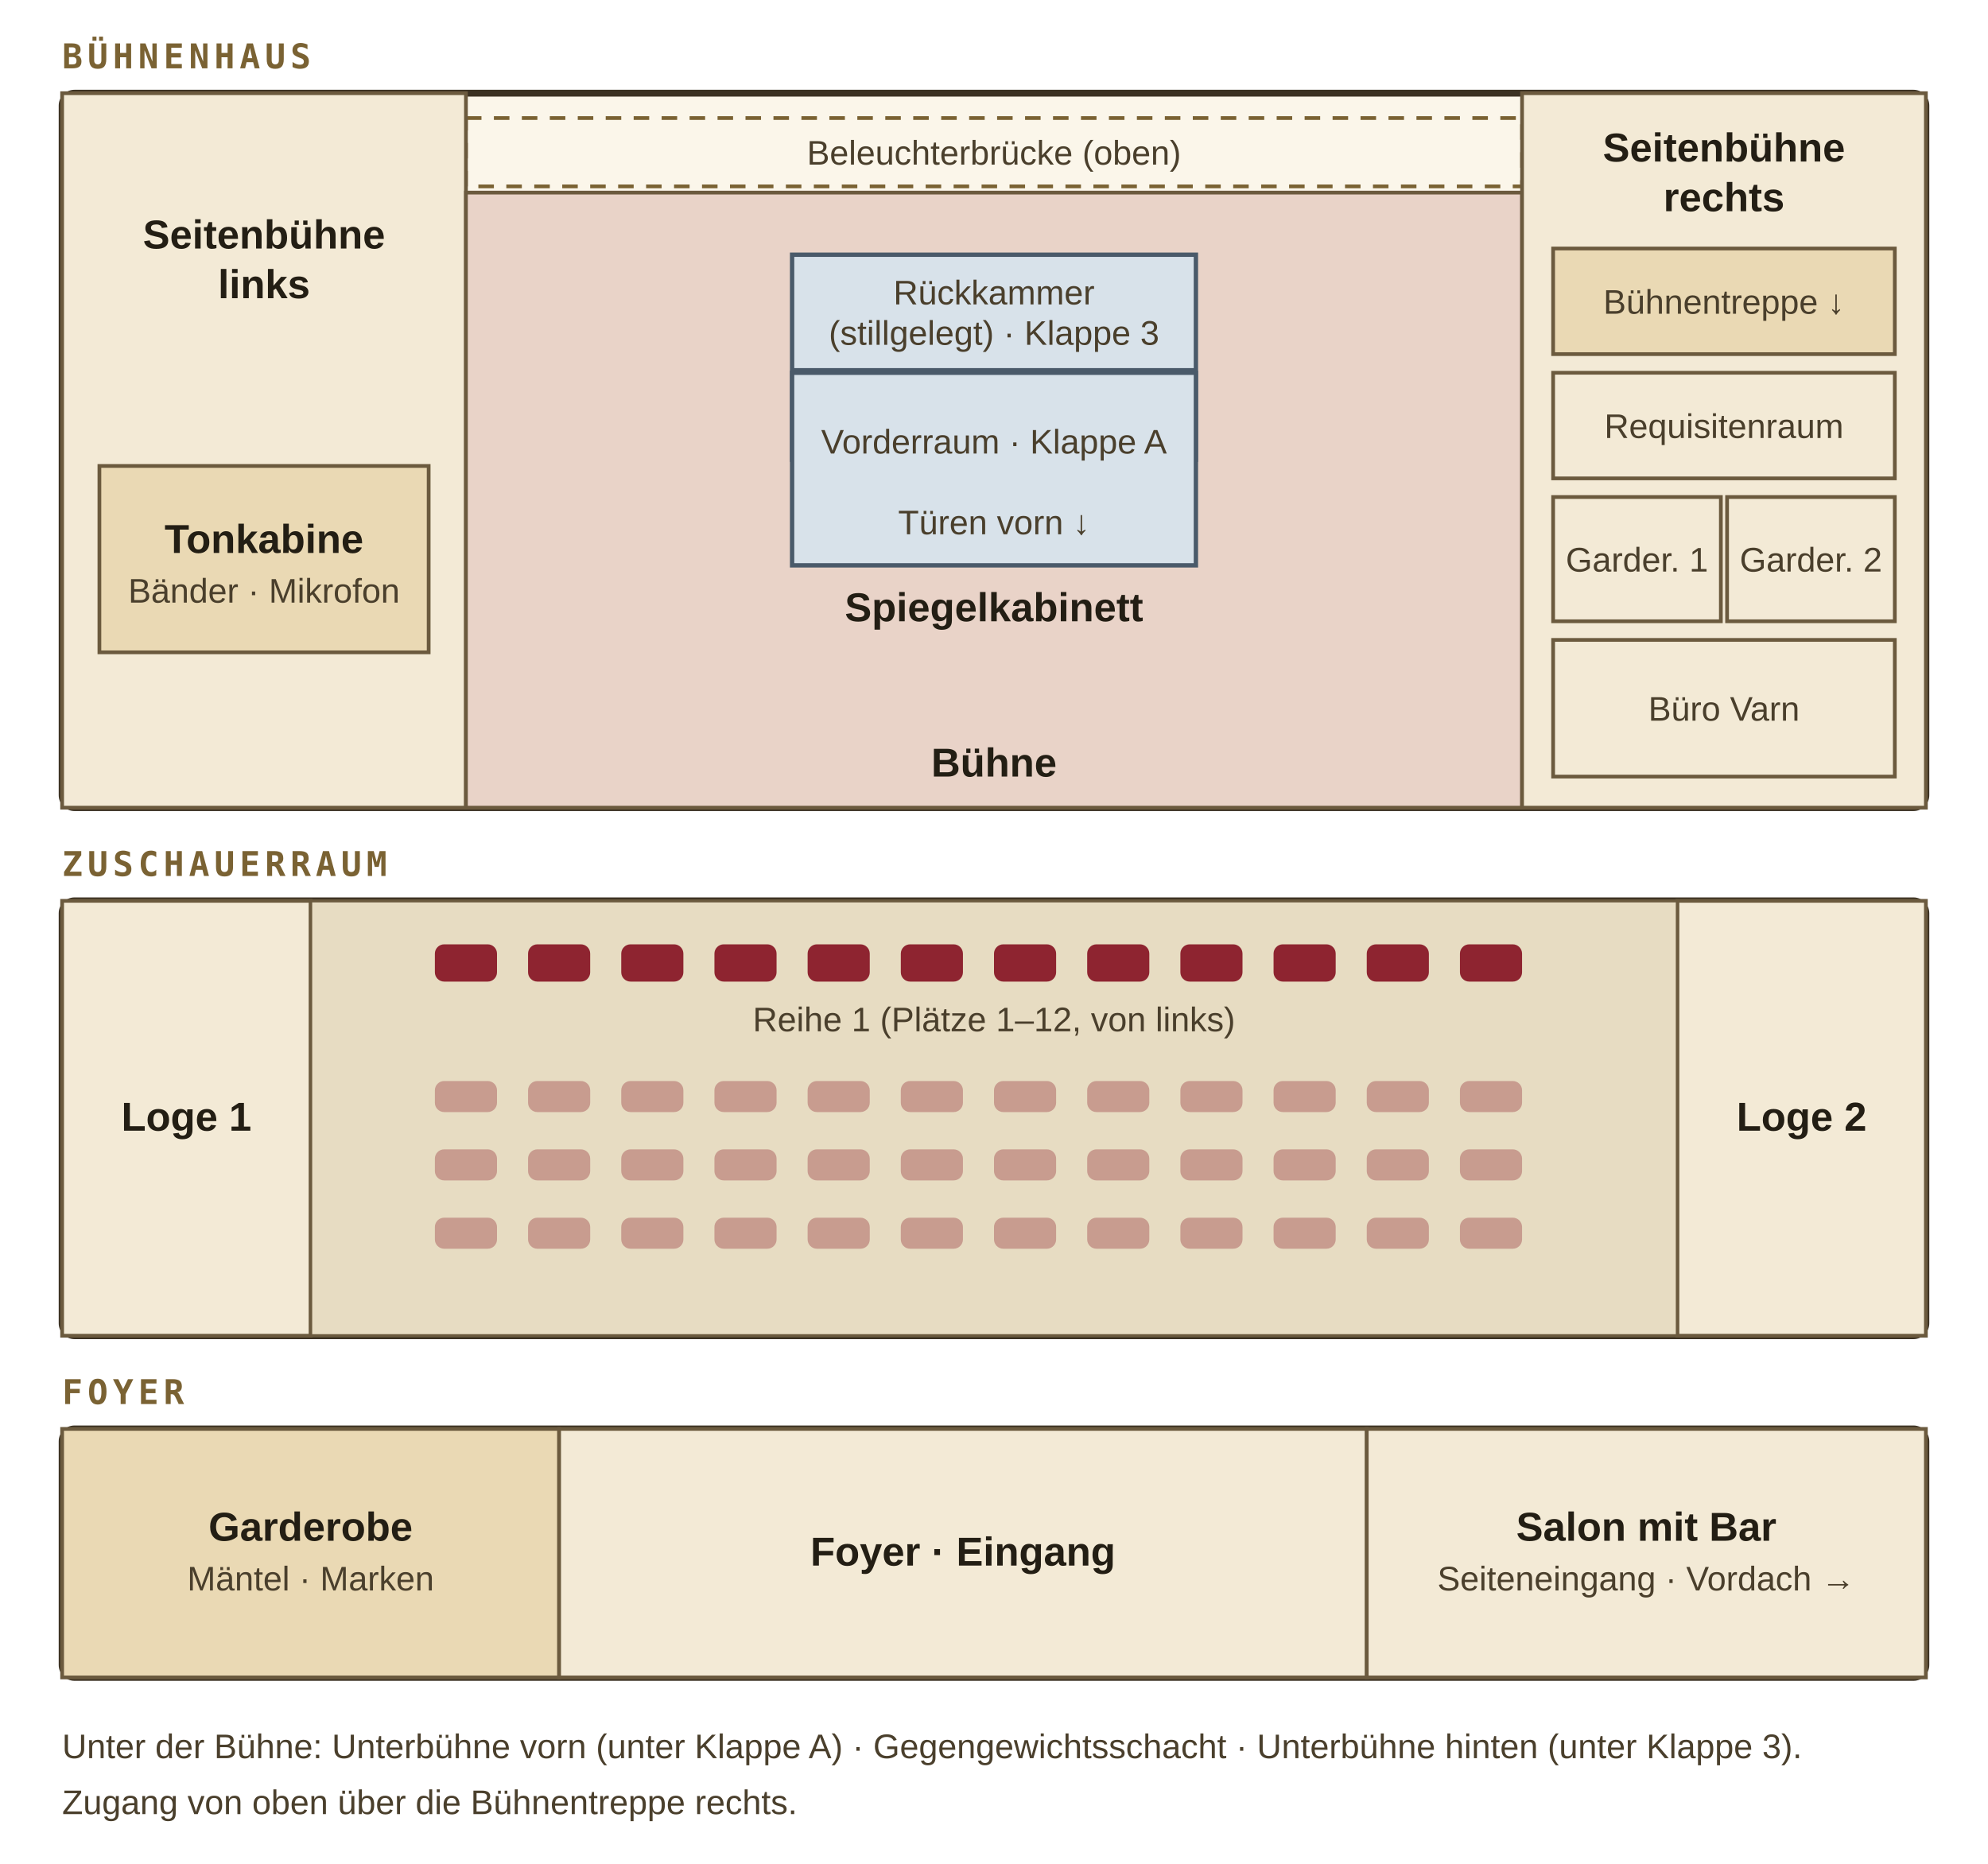
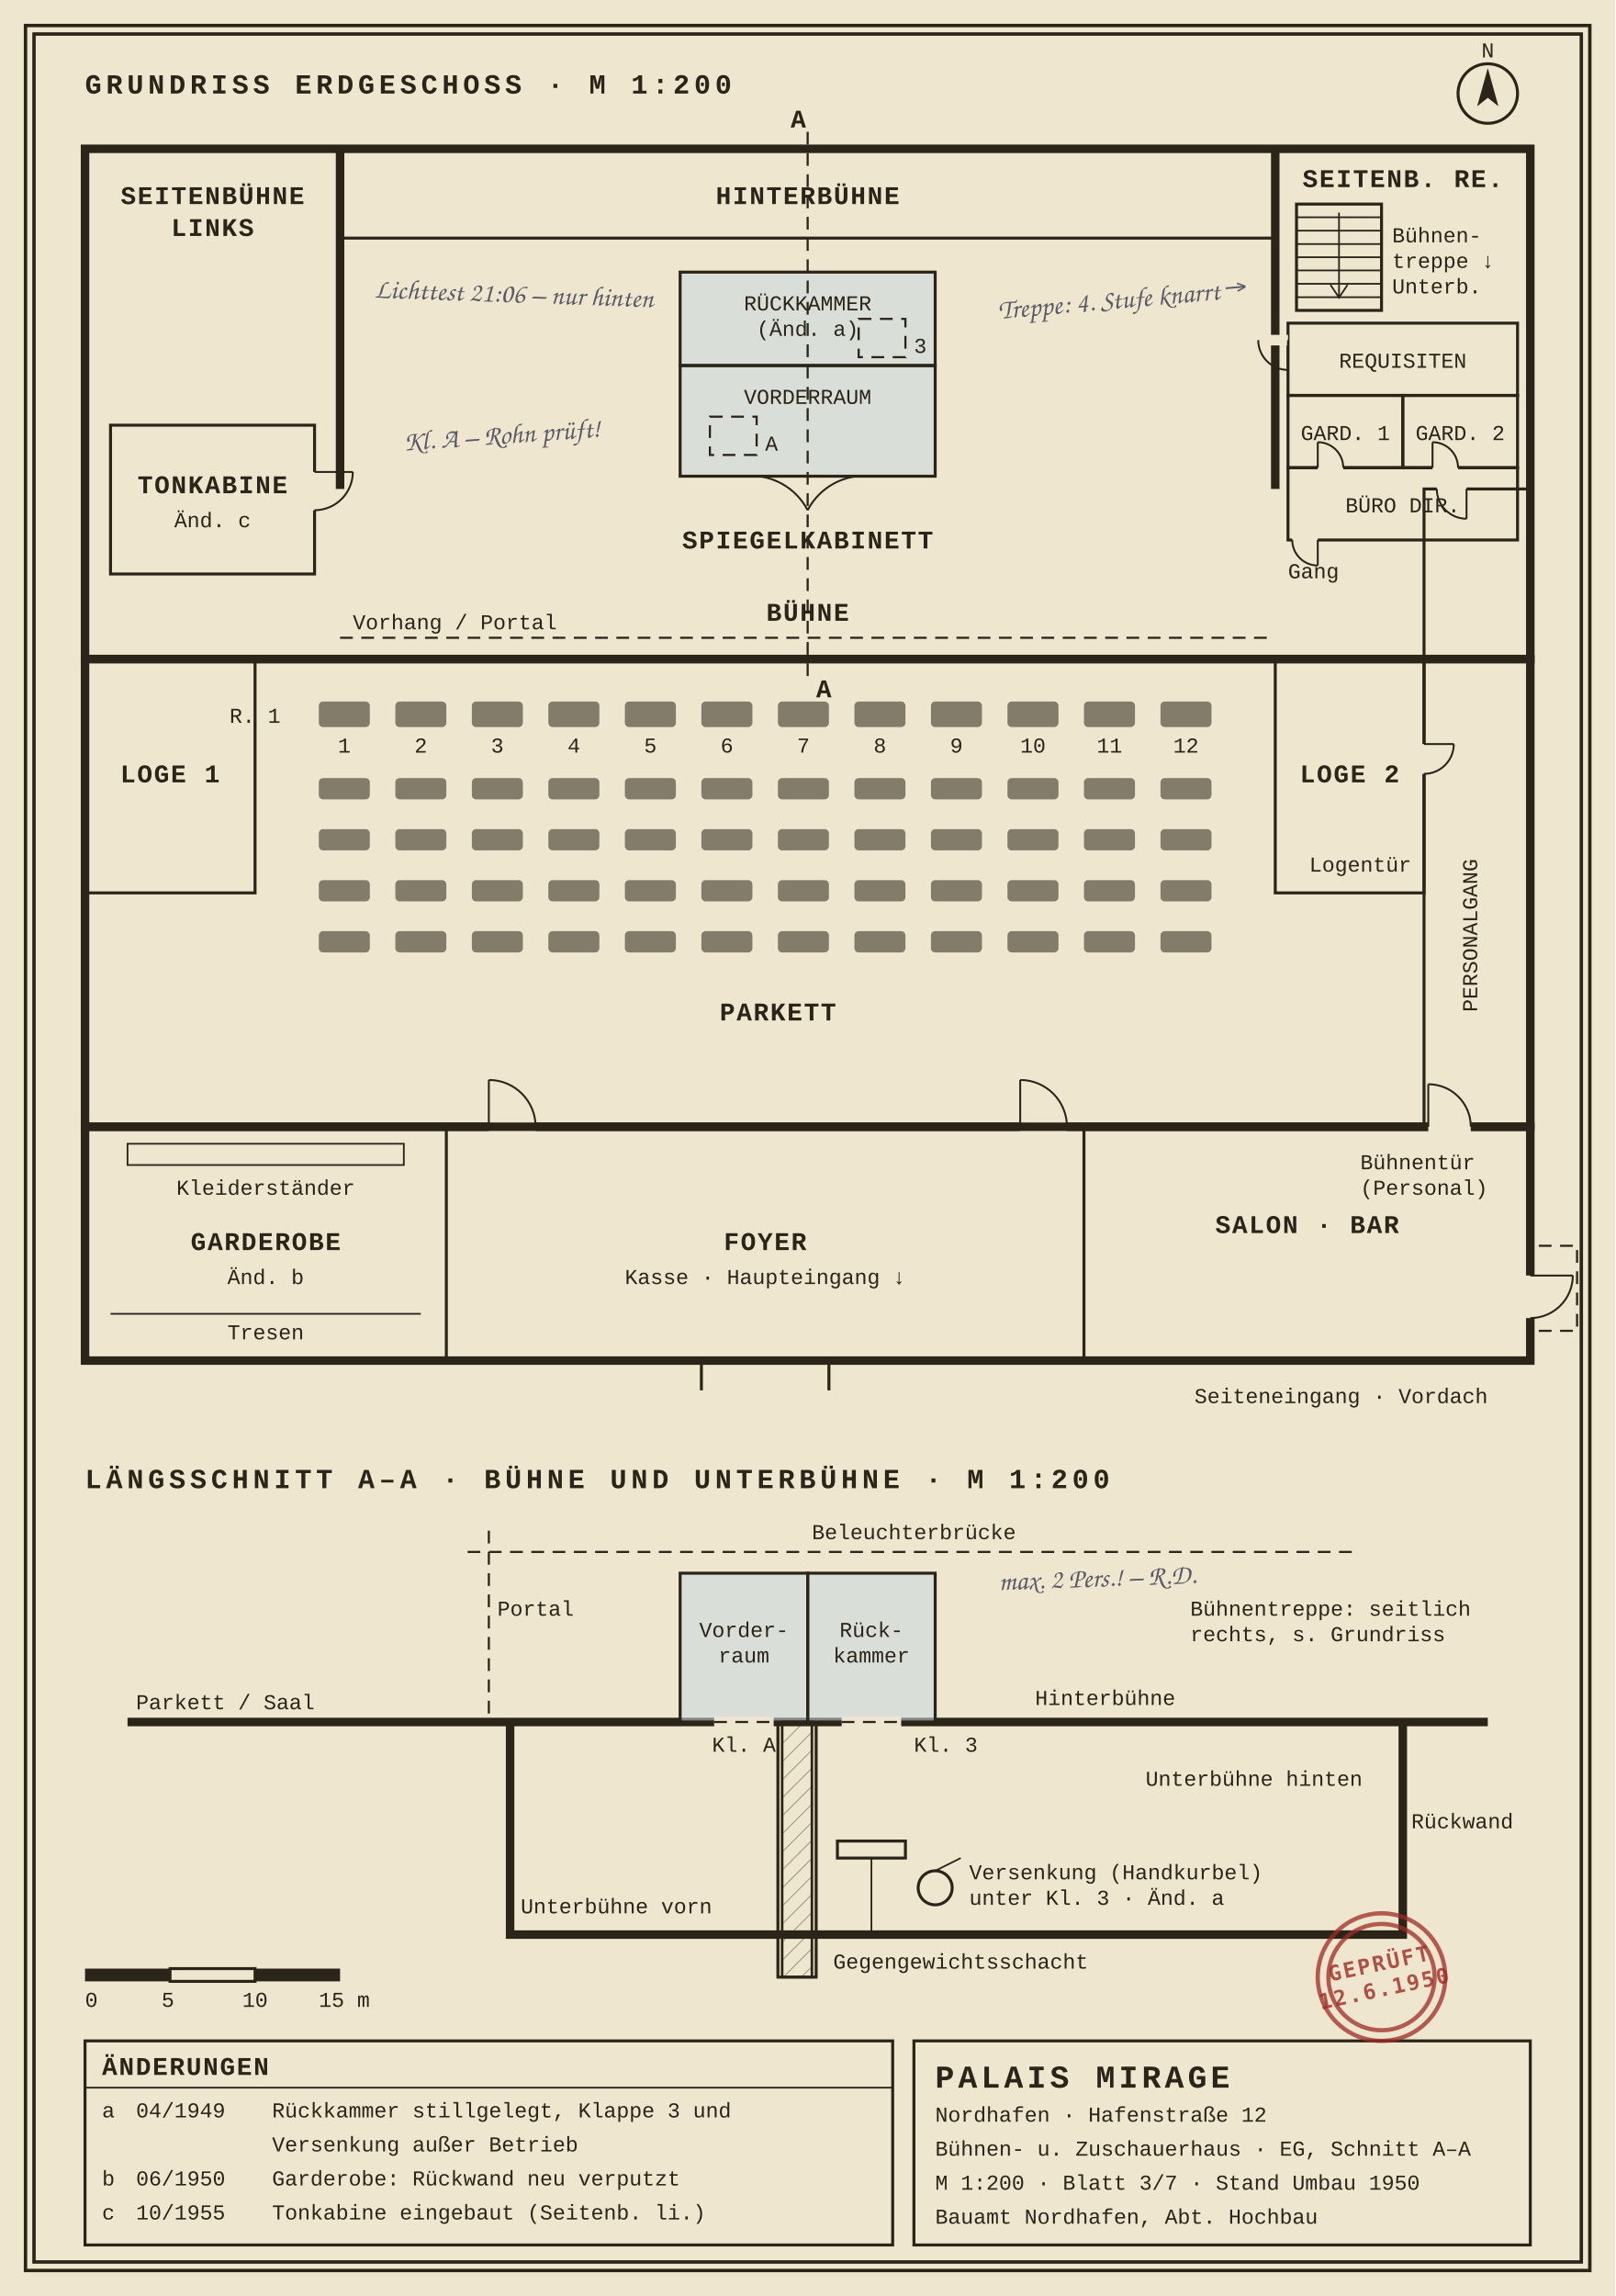
- <svg xmlns="http://www.w3.org/2000/svg" viewBox="0 0 640 600" class="plan-svg" role="img" aria-label="Plan des Palais Mirage: Bühne mit Spiegelkabinett, Seitenbühnen, Zuschauerraum, Foyer und Unterbühne">
+ <svg xmlns="http://www.w3.org/2000/svg" viewBox="0 0 760 1080" class="plan-svg" role="img" aria-label="Bauamtsplan des Palais Mirage, Stand 1950: Grundriss Erdgeschoss mit Bühnenhaus, Zuschauerraum und Foyer, dazu Längsschnitt durch Bühne und Unterbühne">
  <style>
-     .wall { fill: #fbf6ea; stroke: #3b3122; stroke-width: 2.2; }
-     .room { fill: #f3ead6; stroke: #6b5a3e; stroke-width: 1.2; }
-     .key  { fill: #ead9b4; stroke: #6b5a3e; stroke-width: 1.2; }
-     .stage { fill: #e9d3c8; stroke: #6b5a3e; stroke-width: 1.2; }
-     .mirror { fill: #d8e2ea; stroke: #4a5a6a; stroke-width: 1.4; }
-     .hall { fill: #e7dcc2; stroke: #6b5a3e; stroke-width: 1; }
-     .t { font: 600 13px "DM Sans", Arial, sans-serif; fill: #231e14; }
-     .s { font: 11px "DM Sans", Arial, sans-serif; fill: #4a3f2c; }
-     .wing { font: 700 11px "DM Mono", monospace; letter-spacing: .14em; fill: #7a6233; }
-     .dash { fill: none; stroke: #7a6233; stroke-width: 1.2; stroke-dasharray: 5 4; }
-     .seat { fill: #8e2430; }
+     .paper { fill: #efe6cf; }
+     .frame { fill: none; stroke: #2b2418; stroke-width: 1.6; }
+     .w { fill: none; stroke: #2b2418; stroke-width: 4; stroke-linejoin: miter; }
+     .w2 { fill: none; stroke: #2b2418; stroke-width: 1.4; }
+     .thin { fill: none; stroke: #2b2418; stroke-width: .8; }
+     .hatch { fill: url(#hatch); stroke: #2b2418; stroke-width: 1.2; }
+     .mirror { fill: #c9d6df; fill-opacity: .55; stroke: #2b2418; stroke-width: 1.4; }
+     .dash { fill: none; stroke: #2b2418; stroke-width: 1; stroke-dasharray: 6 4; }
+     .door { fill: none; stroke: #2b2418; stroke-width: .9; }
+     .gap { stroke: #efe6cf; stroke-width: 5; }
+     .lbl { font: 600 12px "DM Mono", "Courier New", monospace; letter-spacing: .06em; fill: #2b2418; }
+     .sm { font: 10px "DM Mono", "Courier New", monospace; fill: #2b2418; }
+     .hd { font: 700 13px "DM Mono", "Courier New", monospace; letter-spacing: .16em; fill: #2b2418; }
+     .ttl { font: 700 15px "DM Mono", "Courier New", monospace; letter-spacing: .12em; fill: #2b2418; }
+     .pen { font: italic 13px "Caveat", "Bradley Hand", "Segoe Print", "Comic Sans MS", cursive; fill: #5a5a66; }
+     .stamp { fill: none; stroke: #9e2b25; stroke-width: 2; opacity: .75; }
+     .stampt { font: 700 10px "DM Mono", monospace; fill: #9e2b25; opacity: .8; letter-spacing: .1em; }
+     .seat { fill: #2b2418; opacity: .55; }
  </style>
-   <text class="wing" x="20" y="22">BÜHNENHAUS</text>
-   <rect class="wall" x="20" y="30" width="600" height="230" rx="4" />
-   <rect class="dash" x="150" y="38" width="340" height="22" />
-   <text class="s" x="320" y="53" text-anchor="middle">Beleuchterbrücke (oben)</text>
-   <rect class="room" x="20" y="30" width="130" height="230" />
-   <text class="t" x="85" y="80" text-anchor="middle">Seitenbühne</text>
-   <text class="t" x="85" y="96" text-anchor="middle">links</text>
-   <rect class="key" x="32" y="150" width="106" height="60" />
-   <text class="t" x="85" y="178" text-anchor="middle">Tonkabine</text>
-   <text class="s" x="85" y="194" text-anchor="middle">Bänder · Mikrofon</text>
-   <rect class="stage" x="150" y="62" width="340" height="198" />
-   <text class="t" x="320" y="250" text-anchor="middle">Bühne</text>
-   <rect class="mirror" x="255" y="82" width="130" height="66" />
-   <text class="s" x="320" y="98" text-anchor="middle">Rückkammer</text>
-   <text class="s" x="320" y="111" text-anchor="middle">(stillgelegt) · Klappe 3</text>
-   <line x1="255" y1="120" x2="385" y2="120" stroke="#4a5a6a" stroke-width="3" />
-   <rect class="mirror" x="255" y="120" width="130" height="62" />
-   <text class="s" x="320" y="146" text-anchor="middle">Vorderraum · Klappe A</text>
-   <text class="s" x="320" y="172" text-anchor="middle">Türen vorn ↓</text>
-   <text class="t" x="320" y="200" text-anchor="middle">Spiegelkabinett</text>
-   <rect class="room" x="490" y="30" width="130" height="230" />
-   <text class="t" x="555" y="52" text-anchor="middle">Seitenbühne</text>
-   <text class="t" x="555" y="68" text-anchor="middle">rechts</text>
-   <rect class="key" x="500" y="80" width="110" height="34" />
-   <text class="s" x="555" y="101" text-anchor="middle">Bühnentreppe ↓</text>
-   <rect class="room" x="500" y="120" width="110" height="34" />
-   <text class="s" x="555" y="141" text-anchor="middle">Requisitenraum</text>
-   <rect class="room" x="500" y="160" width="54" height="40" />
-   <text class="s" x="527" y="184" text-anchor="middle">Garder. 1</text>
-   <rect class="room" x="556" y="160" width="54" height="40" />
-   <text class="s" x="583" y="184" text-anchor="middle">Garder. 2</text>
-   <rect class="room" x="500" y="206" width="110" height="44" />
-   <text class="s" x="555" y="232" text-anchor="middle">Büro Varn</text>
-   <text class="wing" x="20" y="282">ZUSCHAUERRAUM</text>
-   <rect class="wall" x="20" y="290" width="600" height="140" rx="4" />
-   <rect class="room" x="20" y="290" width="80" height="140" />
-   <text class="t" x="60" y="364" text-anchor="middle">Loge 1</text>
-   <rect class="room" x="540" y="290" width="80" height="140" />
-   <text class="t" x="580" y="364" text-anchor="middle">Loge 2</text>
-   <rect class="hall" x="100" y="290" width="440" height="140" />
-   <rect class="seat" x="140" y="304" width="20" height="12" rx="3" />
-   <rect class="seat" x="170" y="304" width="20" height="12" rx="3" />
-   <rect class="seat" x="200" y="304" width="20" height="12" rx="3" />
-   <rect class="seat" x="230" y="304" width="20" height="12" rx="3" />
-   <rect class="seat" x="260" y="304" width="20" height="12" rx="3" />
-   <rect class="seat" x="290" y="304" width="20" height="12" rx="3" />
-   <rect class="seat" x="320" y="304" width="20" height="12" rx="3" />
-   <rect class="seat" x="350" y="304" width="20" height="12" rx="3" />
-   <rect class="seat" x="380" y="304" width="20" height="12" rx="3" />
-   <rect class="seat" x="410" y="304" width="20" height="12" rx="3" />
-   <rect class="seat" x="440" y="304" width="20" height="12" rx="3" />
-   <rect class="seat" x="470" y="304" width="20" height="12" rx="3" />
-   <text class="s" x="320" y="332" text-anchor="middle">Reihe 1 (Plätze 1–12, von links)</text>
-   <rect class="seat" x="140" y="348" width="20" height="10" rx="3" opacity=".35" />
-   <rect class="seat" x="170" y="348" width="20" height="10" rx="3" opacity=".35" />
-   <rect class="seat" x="200" y="348" width="20" height="10" rx="3" opacity=".35" />
-   <rect class="seat" x="230" y="348" width="20" height="10" rx="3" opacity=".35" />
-   <rect class="seat" x="260" y="348" width="20" height="10" rx="3" opacity=".35" />
-   <rect class="seat" x="290" y="348" width="20" height="10" rx="3" opacity=".35" />
-   <rect class="seat" x="320" y="348" width="20" height="10" rx="3" opacity=".35" />
-   <rect class="seat" x="350" y="348" width="20" height="10" rx="3" opacity=".35" />
-   <rect class="seat" x="380" y="348" width="20" height="10" rx="3" opacity=".35" />
-   <rect class="seat" x="410" y="348" width="20" height="10" rx="3" opacity=".35" />
-   <rect class="seat" x="440" y="348" width="20" height="10" rx="3" opacity=".35" />
-   <rect class="seat" x="470" y="348" width="20" height="10" rx="3" opacity=".35" />
-   <rect class="seat" x="140" y="370" width="20" height="10" rx="3" opacity=".35" />
-   <rect class="seat" x="170" y="370" width="20" height="10" rx="3" opacity=".35" />
-   <rect class="seat" x="200" y="370" width="20" height="10" rx="3" opacity=".35" />
-   <rect class="seat" x="230" y="370" width="20" height="10" rx="3" opacity=".35" />
-   <rect class="seat" x="260" y="370" width="20" height="10" rx="3" opacity=".35" />
-   <rect class="seat" x="290" y="370" width="20" height="10" rx="3" opacity=".35" />
-   <rect class="seat" x="320" y="370" width="20" height="10" rx="3" opacity=".35" />
-   <rect class="seat" x="350" y="370" width="20" height="10" rx="3" opacity=".35" />
-   <rect class="seat" x="380" y="370" width="20" height="10" rx="3" opacity=".35" />
-   <rect class="seat" x="410" y="370" width="20" height="10" rx="3" opacity=".35" />
-   <rect class="seat" x="440" y="370" width="20" height="10" rx="3" opacity=".35" />
-   <rect class="seat" x="470" y="370" width="20" height="10" rx="3" opacity=".35" />
-   <rect class="seat" x="140" y="392" width="20" height="10" rx="3" opacity=".35" />
-   <rect class="seat" x="170" y="392" width="20" height="10" rx="3" opacity=".35" />
-   <rect class="seat" x="200" y="392" width="20" height="10" rx="3" opacity=".35" />
-   <rect class="seat" x="230" y="392" width="20" height="10" rx="3" opacity=".35" />
-   <rect class="seat" x="260" y="392" width="20" height="10" rx="3" opacity=".35" />
-   <rect class="seat" x="290" y="392" width="20" height="10" rx="3" opacity=".35" />
-   <rect class="seat" x="320" y="392" width="20" height="10" rx="3" opacity=".35" />
-   <rect class="seat" x="350" y="392" width="20" height="10" rx="3" opacity=".35" />
-   <rect class="seat" x="380" y="392" width="20" height="10" rx="3" opacity=".35" />
-   <rect class="seat" x="410" y="392" width="20" height="10" rx="3" opacity=".35" />
-   <rect class="seat" x="440" y="392" width="20" height="10" rx="3" opacity=".35" />
-   <rect class="seat" x="470" y="392" width="20" height="10" rx="3" opacity=".35" />
-   <text class="wing" x="20" y="452">FOYER</text>
-   <rect class="wall" x="20" y="460" width="600" height="80" rx="4" />
-   <rect class="key" x="20" y="460" width="160" height="80" />
-   <text class="t" x="100" y="496" text-anchor="middle">Garderobe</text>
-   <text class="s" x="100" y="512" text-anchor="middle">Mäntel · Marken</text>
-   <rect class="room" x="180" y="460" width="260" height="80" />
-   <text class="t" x="310" y="504" text-anchor="middle">Foyer · Eingang</text>
-   <rect class="room" x="440" y="460" width="180" height="80" />
-   <text class="t" x="530" y="496" text-anchor="middle">Salon mit Bar</text>
-   <text class="s" x="530" y="512" text-anchor="middle">Seiteneingang · Vordach →</text>
-   <text class="s" x="20" y="566">Unter der Bühne: Unterbühne vorn (unter Klappe A) · Gegengewichtsschacht · Unterbühne hinten (unter Klappe 3).</text>
-   <text class="s" x="20" y="584">Zugang von oben über die Bühnentreppe rechts.</text>
+   <defs>
+     <pattern id="hatch" width="6" height="6" patternUnits="userSpaceOnUse" patternTransform="rotate(45)">
+       <line x1="0" y1="0" x2="0" y2="6" stroke="#2b2418" stroke-width=".7" opacity=".5" />
+     </pattern>
+   </defs>
+   <rect class="paper" width="760" height="1080" />
+   <rect class="frame" x="12" y="12" width="736" height="1056" />
+   <rect class="frame" x="16" y="16" width="728" height="1048" stroke-width=".6" />
+   <text class="hd" x="40" y="44">GRUNDRISS ERDGESCHOSS · M 1:200</text>
+   <g transform="translate(700 44)">
+     <circle r="14" class="w2" />
+     <path d="M0 -12 L5 6 L0 2 L-5 6 Z" fill="#2b2418" />
+     <text class="sm" x="-3" y="-17">N</text>
+   </g>
+   <rect class="w" x="40" y="70" width="680" height="240" />
+   <line class="w2" x1="160" y1="112" x2="600" y2="112" />
+   <text class="lbl" x="380" y="96" text-anchor="middle">HINTERBÜHNE</text>
+   <line class="w" x1="160" y1="70" x2="160" y2="230" />
+   <text class="lbl" x="100" y="96" text-anchor="middle">SEITENBÜHNE</text>
+   <text class="lbl" x="100" y="111" text-anchor="middle">LINKS</text>
+   <rect class="w2" x="52" y="200" width="96" height="70" />
+   <text class="lbl" x="100" y="232" text-anchor="middle">TONKABINE</text>
+   <text class="sm" x="100" y="248" text-anchor="middle">Änd. c</text>
+   <g transform="translate(148 222) rotate(90)">
+     <line class="gap" x1="0" y1="0" x2="18" y2="0" />
+     <line class="door" x1="0" y1="0" x2="0" y2="-18" />
+     <path class="door" d="M18 0 A18 18 0 0 0 0 -18" />
+   </g>
+   <text class="lbl" x="380" y="292" text-anchor="middle">BÜHNE</text>
+   <rect class="mirror" x="320" y="128" width="120" height="44" />
+   <line class="w2" x1="320" y1="172" x2="440" y2="172" stroke-width="3" />
+   <rect class="mirror" x="320" y="172" width="120" height="52" />
+   <text class="sm" x="380" y="146" text-anchor="middle">RÜCKKAMMER</text>
+   <text class="sm" x="380" y="158" text-anchor="middle">(Änd. a)</text>
+   <rect class="dash" x="404" y="150" width="22" height="18" />
+   <text class="sm" x="430" y="166">3</text>
+   <text class="sm" x="380" y="190" text-anchor="middle">VORDERRAUM</text>
+   <rect class="dash" x="334" y="196" width="22" height="18" />
+   <text class="sm" x="360" y="212">A</text>
+   <path class="door" d="M350 224 A30 30 0 0 1 380 240 M410 224 A30 30 0 0 0 380 240" />
+   <text class="lbl" x="380" y="258" text-anchor="middle">SPIEGELKABINETT</text>
+   <line class="dash" x1="160" y1="300" x2="600" y2="300" />
+   <text class="sm" x="166" y="296">Vorhang / Portal</text>
+   <line class="w" x1="600" y1="70" x2="600" y2="230" />
+   <text class="lbl" x="660" y="88" text-anchor="middle">SEITENB. RE.</text>
+   <rect class="w2" x="610" y="96" width="40" height="50" />
+   <line class="thin" x1="610" y1="102.2" x2="650" y2="102.2" />
+   <line class="thin" x1="610" y1="108.5" x2="650" y2="108.5" />
+   <line class="thin" x1="610" y1="114.8" x2="650" y2="114.8" />
+   <line class="thin" x1="610" y1="121.0" x2="650" y2="121.0" />
+   <line class="thin" x1="610" y1="127.2" x2="650" y2="127.2" />
+   <line class="thin" x1="610" y1="133.5" x2="650" y2="133.5" />
+   <line class="thin" x1="610" y1="139.8" x2="650" y2="139.8" />
+   <path class="thin" d="M630.0 100 V140 m-4 -6 l4 6 l4 -6" />
+   <text class="sm" x="655" y="114">Bühnen-</text>
+   <text class="sm" x="655" y="126">treppe ↓</text>
+   <text class="sm" x="655" y="138">Unterb.</text>
+   <rect class="w2" x="606" y="152" width="108" height="34" />
+   <text class="sm" x="660" y="173" text-anchor="middle">REQUISITEN</text>
+   <rect class="w2" x="606" y="186" width="54" height="34" />
+   <text class="sm" x="633" y="207" text-anchor="middle">GARD. 1</text>
+   <rect class="w2" x="660" y="186" width="54" height="34" />
+   <text class="sm" x="687" y="207" text-anchor="middle">GARD. 2</text>
+   <rect class="w2" x="606" y="220" width="108" height="34" />
+   <text class="sm" x="660" y="241" text-anchor="middle">BÜRO DIR.</text>
+   <g transform="translate(606 160) rotate(180)">
+     <line class="gap" x1="0" y1="0" x2="14" y2="0" />
+     <line class="door" x1="0" y1="0" x2="0" y2="-14" />
+     <path class="door" d="M14 0 A14 14 0 0 0 0 -14" />
+   </g>
+   <g transform="translate(620 220) rotate(0)">
+     <line class="gap" x1="0" y1="0" x2="12" y2="0" />
+     <line class="door" x1="0" y1="0" x2="0" y2="-12" />
+     <path class="door" d="M12 0 A12 12 0 0 0 0 -12" />
+   </g>
+   <g transform="translate(674 220) rotate(0)">
+     <line class="gap" x1="0" y1="0" x2="12" y2="0" />
+     <line class="door" x1="0" y1="0" x2="0" y2="-12" />
+     <path class="door" d="M12 0 A12 12 0 0 0 0 -12" />
+   </g>
+   <g transform="translate(620 254) rotate(180)">
+     <line class="gap" x1="0" y1="0" x2="12" y2="0" />
+     <line class="door" x1="0" y1="0" x2="0" y2="-12" />
+     <path class="door" d="M12 0 A12 12 0 0 0 0 -12" />
+   </g>
+   <text class="sm" x="606" y="272">Gang</text>
+   <rect class="w" x="40" y="310" width="680" height="220" />
+   <rect class="w2" x="40" y="310" width="80" height="110" />
+   <text class="lbl" x="80" y="368" text-anchor="middle">LOGE 1</text>
+   <rect class="w2" x="600" y="310" width="70" height="110" />
+   <text class="lbl" x="635" y="368" text-anchor="middle">LOGE 2</text>
+   <rect class="w2" x="670" y="230" width="50" height="300" />
+   <text class="sm" x="695" y="440" text-anchor="middle" transform="rotate(-90 695 440)">PERSONALGANG</text>
+   <g transform="translate(670 350) rotate(90)">
+     <line class="gap" x1="0" y1="0" x2="14" y2="0" />
+     <line class="door" x1="0" y1="0" x2="0" y2="-14" />
+     <path class="door" d="M14 0 A14 14 0 0 0 0 -14" />
+   </g>
+   <text class="sm" x="640" y="410" text-anchor="middle">Logentür</text>
+   <g transform="translate(690 230) rotate(180)">
+     <line class="gap" x1="0" y1="0" x2="14" y2="0" />
+     <line class="door" x1="0" y1="0" x2="0" y2="-14" />
+     <path class="door" d="M14 0 A14 14 0 0 0 0 -14" />
+   </g>
+   <rect class="seat" x="150" y="330" width="24" height="12" rx="2" />
+   <text class="sm" x="162" y="354" text-anchor="middle">1</text>
+   <rect class="seat" x="186" y="330" width="24" height="12" rx="2" />
+   <text class="sm" x="198" y="354" text-anchor="middle">2</text>
+   <rect class="seat" x="222" y="330" width="24" height="12" rx="2" />
+   <text class="sm" x="234" y="354" text-anchor="middle">3</text>
+   <rect class="seat" x="258" y="330" width="24" height="12" rx="2" />
+   <text class="sm" x="270" y="354" text-anchor="middle">4</text>
+   <rect class="seat" x="294" y="330" width="24" height="12" rx="2" />
+   <text class="sm" x="306" y="354" text-anchor="middle">5</text>
+   <rect class="seat" x="330" y="330" width="24" height="12" rx="2" />
+   <text class="sm" x="342" y="354" text-anchor="middle">6</text>
+   <rect class="seat" x="366" y="330" width="24" height="12" rx="2" />
+   <text class="sm" x="378" y="354" text-anchor="middle">7</text>
+   <rect class="seat" x="402" y="330" width="24" height="12" rx="2" />
+   <text class="sm" x="414" y="354" text-anchor="middle">8</text>
+   <rect class="seat" x="438" y="330" width="24" height="12" rx="2" />
+   <text class="sm" x="450" y="354" text-anchor="middle">9</text>
+   <rect class="seat" x="474" y="330" width="24" height="12" rx="2" />
+   <text class="sm" x="486" y="354" text-anchor="middle">10</text>
+   <rect class="seat" x="510" y="330" width="24" height="12" rx="2" />
+   <text class="sm" x="522" y="354" text-anchor="middle">11</text>
+   <rect class="seat" x="546" y="330" width="24" height="12" rx="2" />
+   <text class="sm" x="558" y="354" text-anchor="middle">12</text>
+   <text class="sm" x="132" y="340" text-anchor="end">R. 1</text>
+   <rect class="seat" x="150" y="366" width="24" height="10" rx="2" opacity=".28" />
+   <rect class="seat" x="186" y="366" width="24" height="10" rx="2" opacity=".28" />
+   <rect class="seat" x="222" y="366" width="24" height="10" rx="2" opacity=".28" />
+   <rect class="seat" x="258" y="366" width="24" height="10" rx="2" opacity=".28" />
+   <rect class="seat" x="294" y="366" width="24" height="10" rx="2" opacity=".28" />
+   <rect class="seat" x="330" y="366" width="24" height="10" rx="2" opacity=".28" />
+   <rect class="seat" x="366" y="366" width="24" height="10" rx="2" opacity=".28" />
+   <rect class="seat" x="402" y="366" width="24" height="10" rx="2" opacity=".28" />
+   <rect class="seat" x="438" y="366" width="24" height="10" rx="2" opacity=".28" />
+   <rect class="seat" x="474" y="366" width="24" height="10" rx="2" opacity=".28" />
+   <rect class="seat" x="510" y="366" width="24" height="10" rx="2" opacity=".28" />
+   <rect class="seat" x="546" y="366" width="24" height="10" rx="2" opacity=".28" />
+   <rect class="seat" x="150" y="390" width="24" height="10" rx="2" opacity=".28" />
+   <rect class="seat" x="186" y="390" width="24" height="10" rx="2" opacity=".28" />
+   <rect class="seat" x="222" y="390" width="24" height="10" rx="2" opacity=".28" />
+   <rect class="seat" x="258" y="390" width="24" height="10" rx="2" opacity=".28" />
+   <rect class="seat" x="294" y="390" width="24" height="10" rx="2" opacity=".28" />
+   <rect class="seat" x="330" y="390" width="24" height="10" rx="2" opacity=".28" />
+   <rect class="seat" x="366" y="390" width="24" height="10" rx="2" opacity=".28" />
+   <rect class="seat" x="402" y="390" width="24" height="10" rx="2" opacity=".28" />
+   <rect class="seat" x="438" y="390" width="24" height="10" rx="2" opacity=".28" />
+   <rect class="seat" x="474" y="390" width="24" height="10" rx="2" opacity=".28" />
+   <rect class="seat" x="510" y="390" width="24" height="10" rx="2" opacity=".28" />
+   <rect class="seat" x="546" y="390" width="24" height="10" rx="2" opacity=".28" />
+   <rect class="seat" x="150" y="414" width="24" height="10" rx="2" opacity=".28" />
+   <rect class="seat" x="186" y="414" width="24" height="10" rx="2" opacity=".28" />
+   <rect class="seat" x="222" y="414" width="24" height="10" rx="2" opacity=".28" />
+   <rect class="seat" x="258" y="414" width="24" height="10" rx="2" opacity=".28" />
+   <rect class="seat" x="294" y="414" width="24" height="10" rx="2" opacity=".28" />
+   <rect class="seat" x="330" y="414" width="24" height="10" rx="2" opacity=".28" />
+   <rect class="seat" x="366" y="414" width="24" height="10" rx="2" opacity=".28" />
+   <rect class="seat" x="402" y="414" width="24" height="10" rx="2" opacity=".28" />
+   <rect class="seat" x="438" y="414" width="24" height="10" rx="2" opacity=".28" />
+   <rect class="seat" x="474" y="414" width="24" height="10" rx="2" opacity=".28" />
+   <rect class="seat" x="510" y="414" width="24" height="10" rx="2" opacity=".28" />
+   <rect class="seat" x="546" y="414" width="24" height="10" rx="2" opacity=".28" />
+   <rect class="seat" x="150" y="438" width="24" height="10" rx="2" opacity=".28" />
+   <rect class="seat" x="186" y="438" width="24" height="10" rx="2" opacity=".28" />
+   <rect class="seat" x="222" y="438" width="24" height="10" rx="2" opacity=".28" />
+   <rect class="seat" x="258" y="438" width="24" height="10" rx="2" opacity=".28" />
+   <rect class="seat" x="294" y="438" width="24" height="10" rx="2" opacity=".28" />
+   <rect class="seat" x="330" y="438" width="24" height="10" rx="2" opacity=".28" />
+   <rect class="seat" x="366" y="438" width="24" height="10" rx="2" opacity=".28" />
+   <rect class="seat" x="402" y="438" width="24" height="10" rx="2" opacity=".28" />
+   <rect class="seat" x="438" y="438" width="24" height="10" rx="2" opacity=".28" />
+   <rect class="seat" x="474" y="438" width="24" height="10" rx="2" opacity=".28" />
+   <rect class="seat" x="510" y="438" width="24" height="10" rx="2" opacity=".28" />
+   <rect class="seat" x="546" y="438" width="24" height="10" rx="2" opacity=".28" />
+   <text class="lbl" x="366" y="480" text-anchor="middle">PARKETT</text>
+   <g transform="translate(230 530) rotate(0)">
+     <line class="gap" x1="0" y1="0" x2="22" y2="0" />
+     <line class="door" x1="0" y1="0" x2="0" y2="-22" />
+     <path class="door" d="M22 0 A22 22 0 0 0 0 -22" />
+   </g>
+   <g transform="translate(480 530) rotate(0)">
+     <line class="gap" x1="0" y1="0" x2="22" y2="0" />
+     <line class="door" x1="0" y1="0" x2="0" y2="-22" />
+     <path class="door" d="M22 0 A22 22 0 0 0 0 -22" />
+   </g>
+   <rect class="w" x="40" y="530" width="680" height="110" />
+   <rect class="w2" x="40" y="530" width="170" height="110" />
+   <text class="lbl" x="125" y="588" text-anchor="middle">GARDEROBE</text>
+   <text class="sm" x="125" y="604" text-anchor="middle">Änd. b</text>
+   <line class="thin" x1="52" y1="618" x2="198" y2="618" />
+   <text class="sm" x="125" y="630" text-anchor="middle">Tresen</text>
+   <rect class="thin" x="60" y="538" width="130" height="10" fill="url(#hatch)" />
+   <text class="sm" x="125" y="562" text-anchor="middle">Kleiderständer</text>
+   <text class="lbl" x="360" y="588" text-anchor="middle">FOYER</text>
+   <text class="sm" x="360" y="604" text-anchor="middle">Kasse · Haupteingang ↓</text>
+   <rect class="w2" x="510" y="530" width="210" height="110" />
+   <text class="lbl" x="615" y="580" text-anchor="middle">SALON · BAR</text>
+   <g transform="translate(672 530) rotate(0)">
+     <line class="gap" x1="0" y1="0" x2="20" y2="0" />
+     <line class="door" x1="0" y1="0" x2="0" y2="-20" />
+     <path class="door" d="M20 0 A20 20 0 0 0 0 -20" />
+   </g>
+   <text class="sm" x="640" y="550">Bühnentür</text>
+   <text class="sm" x="640" y="562">(Personal)</text>
+   <g transform="translate(720 600) rotate(90)">
+     <line class="gap" x1="0" y1="0" x2="20" y2="0" />
+     <line class="door" x1="0" y1="0" x2="0" y2="-20" />
+     <path class="door" d="M20 0 A20 20 0 0 0 0 -20" />
+   </g>
+   <path class="dash" d="M724 586 h18 v40 h-18" />
+   <text class="sm" x="700" y="660" text-anchor="end">Seiteneingang · Vordach</text>
+   <path class="w2" d="M330 640 v14 M390 640 v14" />
+   <line class="dash" x1="380" y1="62" x2="380" y2="318" stroke-dasharray="14 4 2 4" />
+   <text class="lbl" x="372" y="60">A</text>
+   <text class="lbl" x="384" y="328">A</text>
+   <text class="hd" x="40" y="700">LÄNGSSCHNITT A–A · BÜHNE UND UNTERBÜHNE · M 1:200</text>
+   <line class="w" x1="60" y1="810" x2="700" y2="810" />
+   <text class="sm" x="64" y="804">Parkett / Saal</text>
+   <line class="dash" x1="220" y1="730" x2="640" y2="730" />
+   <text class="sm" x="430" y="724" text-anchor="middle">Beleuchterbrücke</text>
+   <line class="dash" x1="230" y1="720" x2="230" y2="810" />
+   <text class="sm" x="234" y="760">Portal</text>
+   <rect class="mirror" x="320" y="740" width="60" height="70" />
+   <rect class="mirror" x="380" y="740" width="60" height="70" />
+   <line class="w2" x1="380" y1="740" x2="380" y2="810" stroke-width="3" />
+   <text class="sm" x="350" y="770" text-anchor="middle">Vorder-</text>
+   <text class="sm" x="350" y="782" text-anchor="middle">raum</text>
+   <text class="sm" x="410" y="770" text-anchor="middle">Rück-</text>
+   <text class="sm" x="410" y="782" text-anchor="middle">kammer</text>
+   <text class="sm" x="520" y="802" text-anchor="middle">Hinterbühne</text>
+   <line class="gap" x1="336" y1="810" x2="364" y2="810" />
+   <line class="dash" x1="336" y1="810" x2="364" y2="810" />
+   <text class="sm" x="350" y="824" text-anchor="middle">Kl. A</text>
+   <line class="gap" x1="396" y1="810" x2="424" y2="810" />
+   <line class="dash" x1="396" y1="810" x2="424" y2="810" />
+   <text class="sm" x="430" y="824">Kl. 3</text>
+   <path class="w" d="M240 810 V910 H660 V810" />
+   <text class="sm" x="290" y="900" text-anchor="middle">Unterbühne vorn</text>
+   <rect class="hatch" x="368" y="810" width="14" height="120" />
+   <path class="w2" d="M366 810 V930 H384 V810" />
+   <text class="sm" x="392" y="926">Gegengewichtsschacht</text>
+   <rect class="w2" x="394" y="866" width="32" height="8" />
+   <line class="thin" x1="410" y1="874" x2="410" y2="910" />
+   <circle class="w2" cx="440" cy="888" r="8" />
+   <line class="thin" x1="440" y1="880" x2="452" y2="874" />
+   <text class="sm" x="456" y="884">Versenkung (Handkurbel)</text>
+   <text class="sm" x="456" y="896">unter Kl. 3 · Änd. a</text>
+   <text class="sm" x="590" y="840" text-anchor="middle">Unterbühne hinten</text>
+   <text class="sm" x="664" y="860">Rückwand</text>
+   <text class="sm" x="560" y="760">Bühnentreppe: seitlich</text>
+   <text class="sm" x="560" y="772">rechts, s. Grundriss</text>
+   <text class="pen" x="190" y="212" transform="rotate(-4 190 212)">Kl. A – Rohn prüft!</text>
+   <text class="pen" x="176" y="140" transform="rotate(2 176 140)">Lichttest 21:06 – nur hinten</text>
+   <text class="pen" x="470" y="150" transform="rotate(-5 470 150)">Treppe: 4. Stufe knarrt →</text>
+   <text class="pen" x="470" y="748" transform="rotate(-2 470 748)">max. 2 Pers.! – R.D.</text>
+   <rect class="w2" x="40" y="960" width="380" height="96" />
+   <text class="lbl" x="48" y="976">ÄNDERUNGEN</text>
+   <text class="sm" x="48" y="996">a</text>
+   <text class="sm" x="64" y="996">04/1949</text>
+   <text class="sm" x="128" y="996">Rückkammer stillgelegt, Klappe 3 und</text>
+   <text class="sm" x="48" y="1012" />
+   <text class="sm" x="64" y="1012" />
+   <text class="sm" x="128" y="1012">Versenkung außer Betrieb</text>
+   <text class="sm" x="48" y="1028">b</text>
+   <text class="sm" x="64" y="1028">06/1950</text>
+   <text class="sm" x="128" y="1028">Garderobe: Rückwand neu verputzt</text>
+   <text class="sm" x="48" y="1044">c</text>
+   <text class="sm" x="64" y="1044">10/1955</text>
+   <text class="sm" x="128" y="1044">Tonkabine eingebaut (Seitenb. li.)</text>
+   <line class="thin" x1="40" y1="982" x2="420" y2="982" />
+   <rect class="w2" x="430" y="960" width="290" height="96" />
+   <text class="ttl" x="440" y="982">PALAIS MIRAGE</text>
+   <text class="sm" x="440" y="998">Nordhafen · Hafenstraße 12</text>
+   <text class="sm" x="440" y="1014">Bühnen- u. Zuschauerhaus · EG, Schnitt A–A</text>
+   <text class="sm" x="440" y="1030">M 1:200 · Blatt 3/7 · Stand Umbau 1950</text>
+   <text class="sm" x="440" y="1046">Bauamt Nordhafen, Abt. Hochbau</text>
+   <g transform="rotate(-12 650 930)">
+     <circle class="stamp" cx="650" cy="930" r="30" />
+     <circle class="stamp" cx="650" cy="930" r="25" stroke-width="1" />
+     <text class="stampt" x="650" y="927" text-anchor="middle">GEPRÜFT</text>
+     <text class="stampt" x="650" y="939" text-anchor="middle">12.6.1950</text>
+   </g>
+   <g>
+     <rect x="40" y="926" width="40" height="6" fill="#2b2418" />
+     <rect x="80" y="926" width="40" height="6" class="w2" />
+     <rect x="120" y="926" width="40" height="6" fill="#2b2418" />
+     <text class="sm" x="40" y="944">0</text>
+     <text class="sm" x="76" y="944">5</text>
+     <text class="sm" x="114" y="944">10</text>
+     <text class="sm" x="150" y="944">15 m</text>
+   </g>
</svg>
